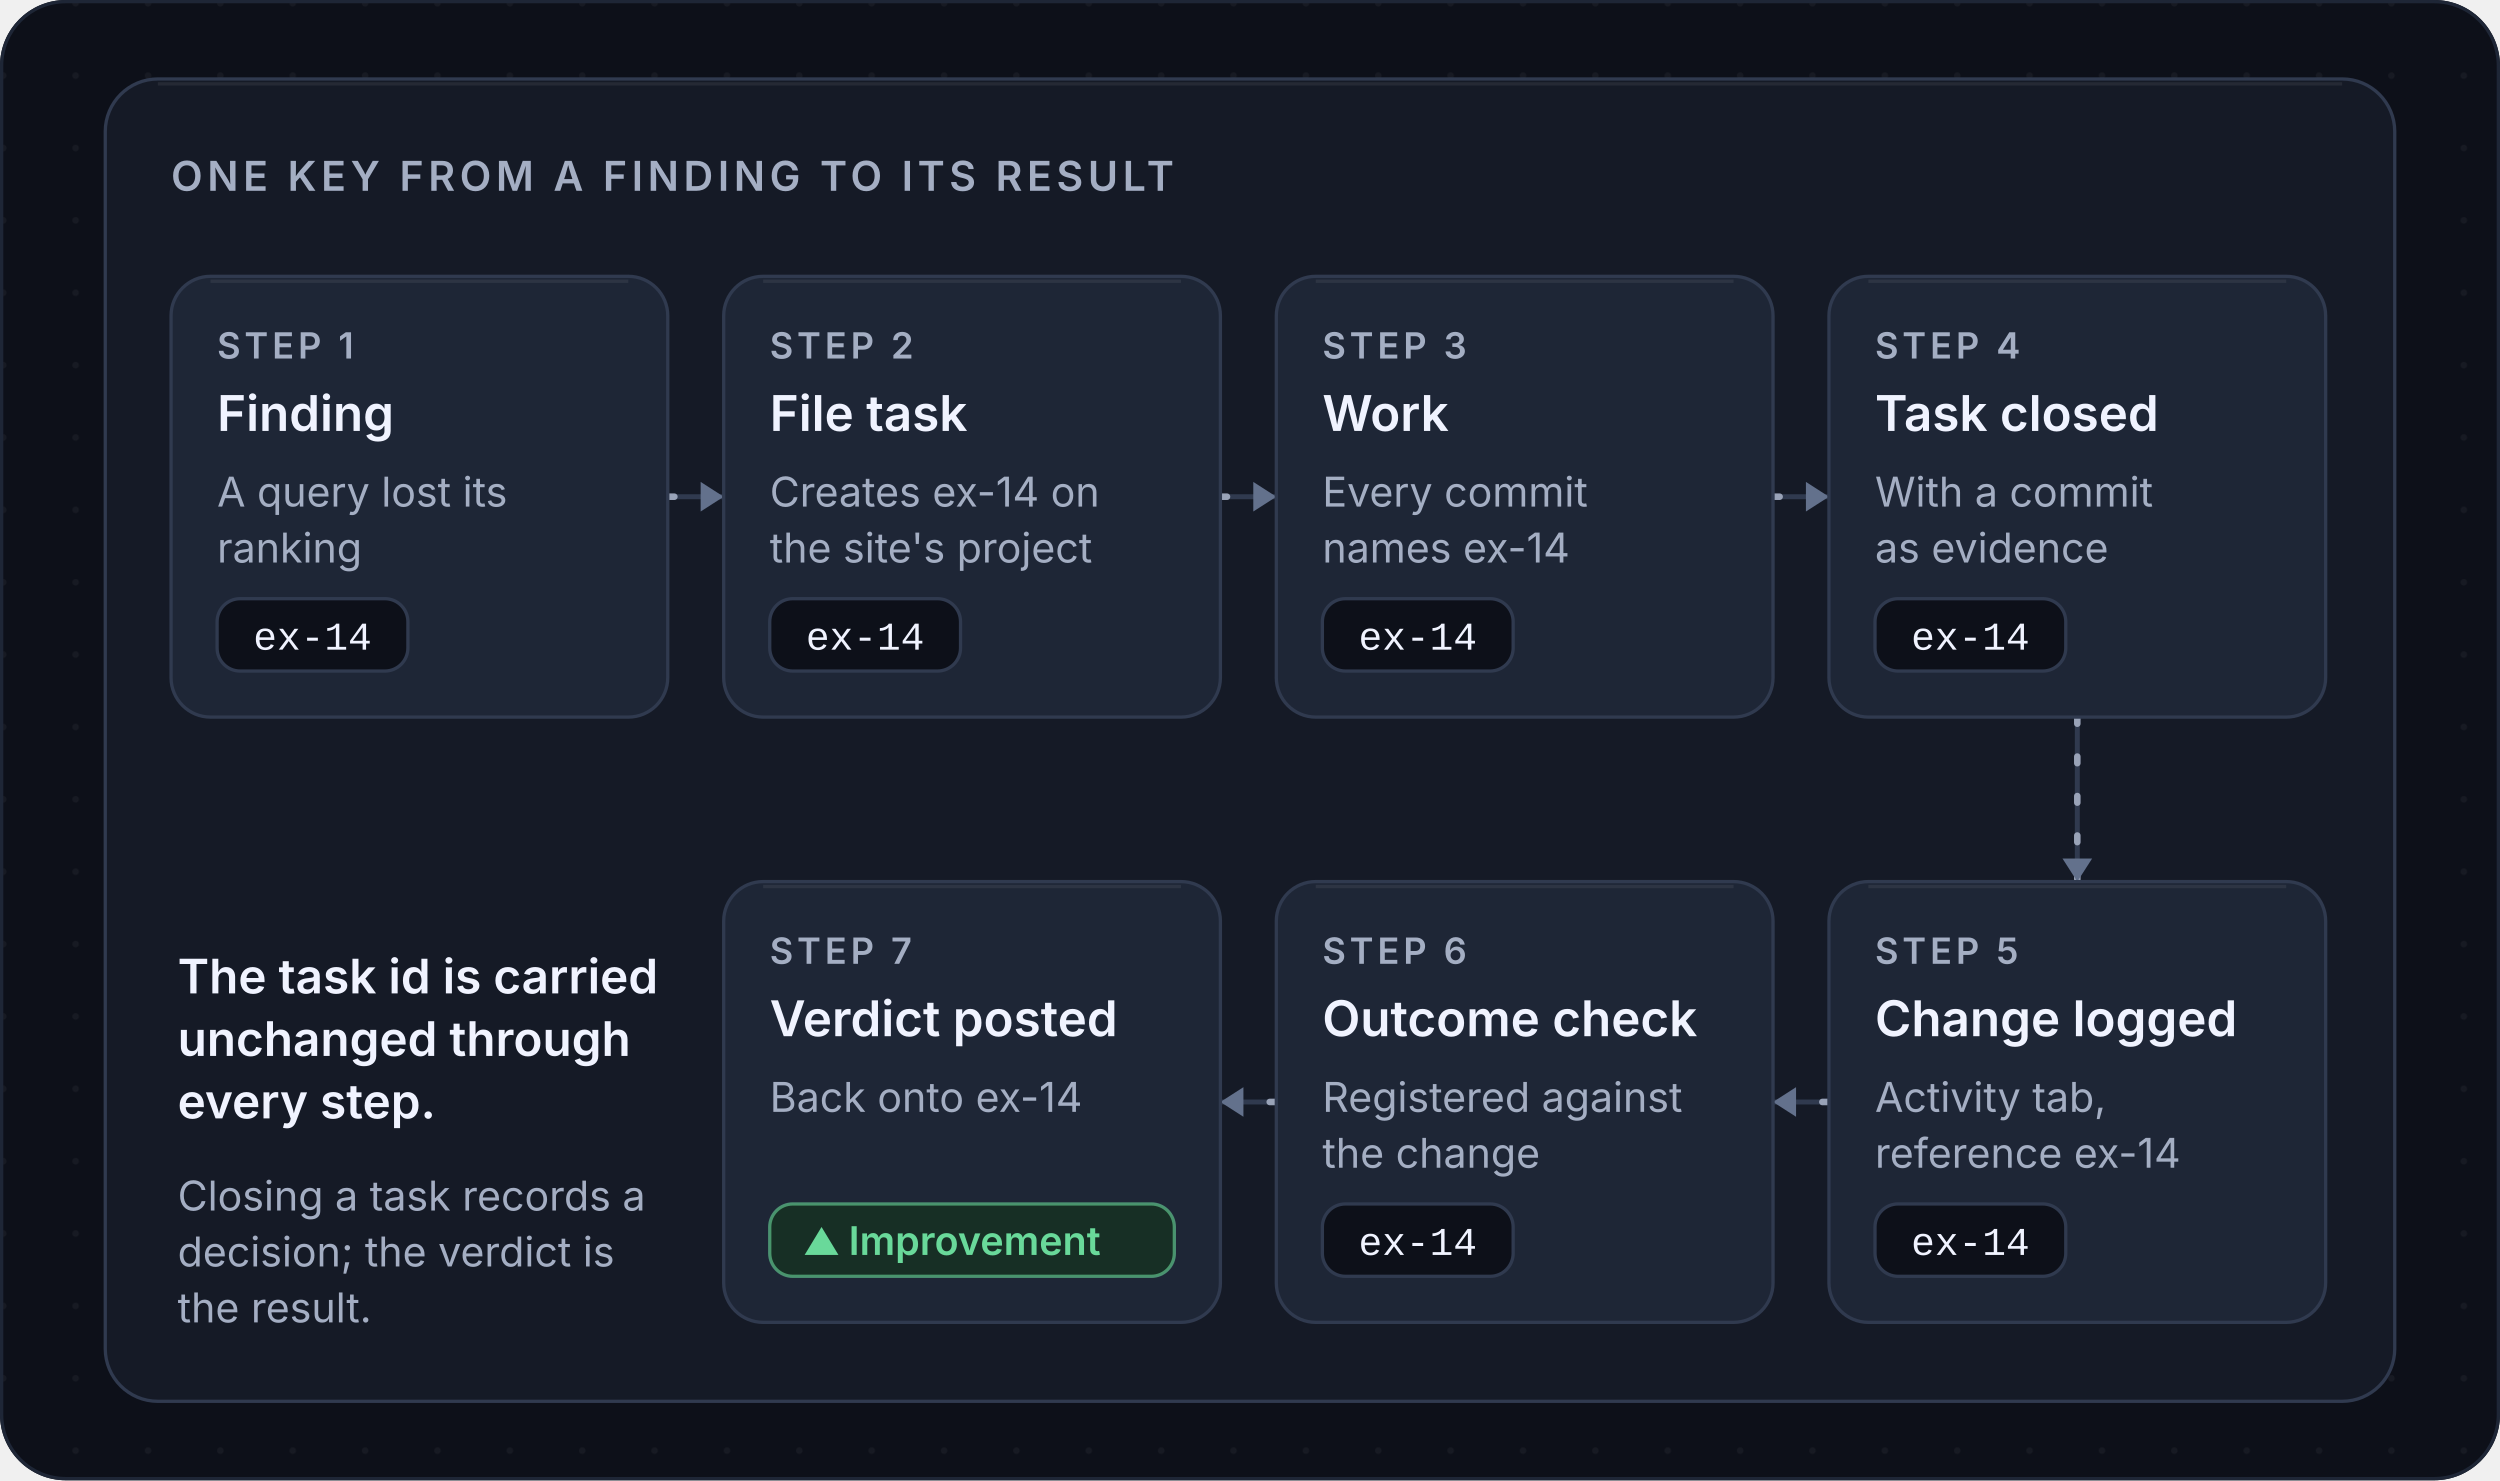
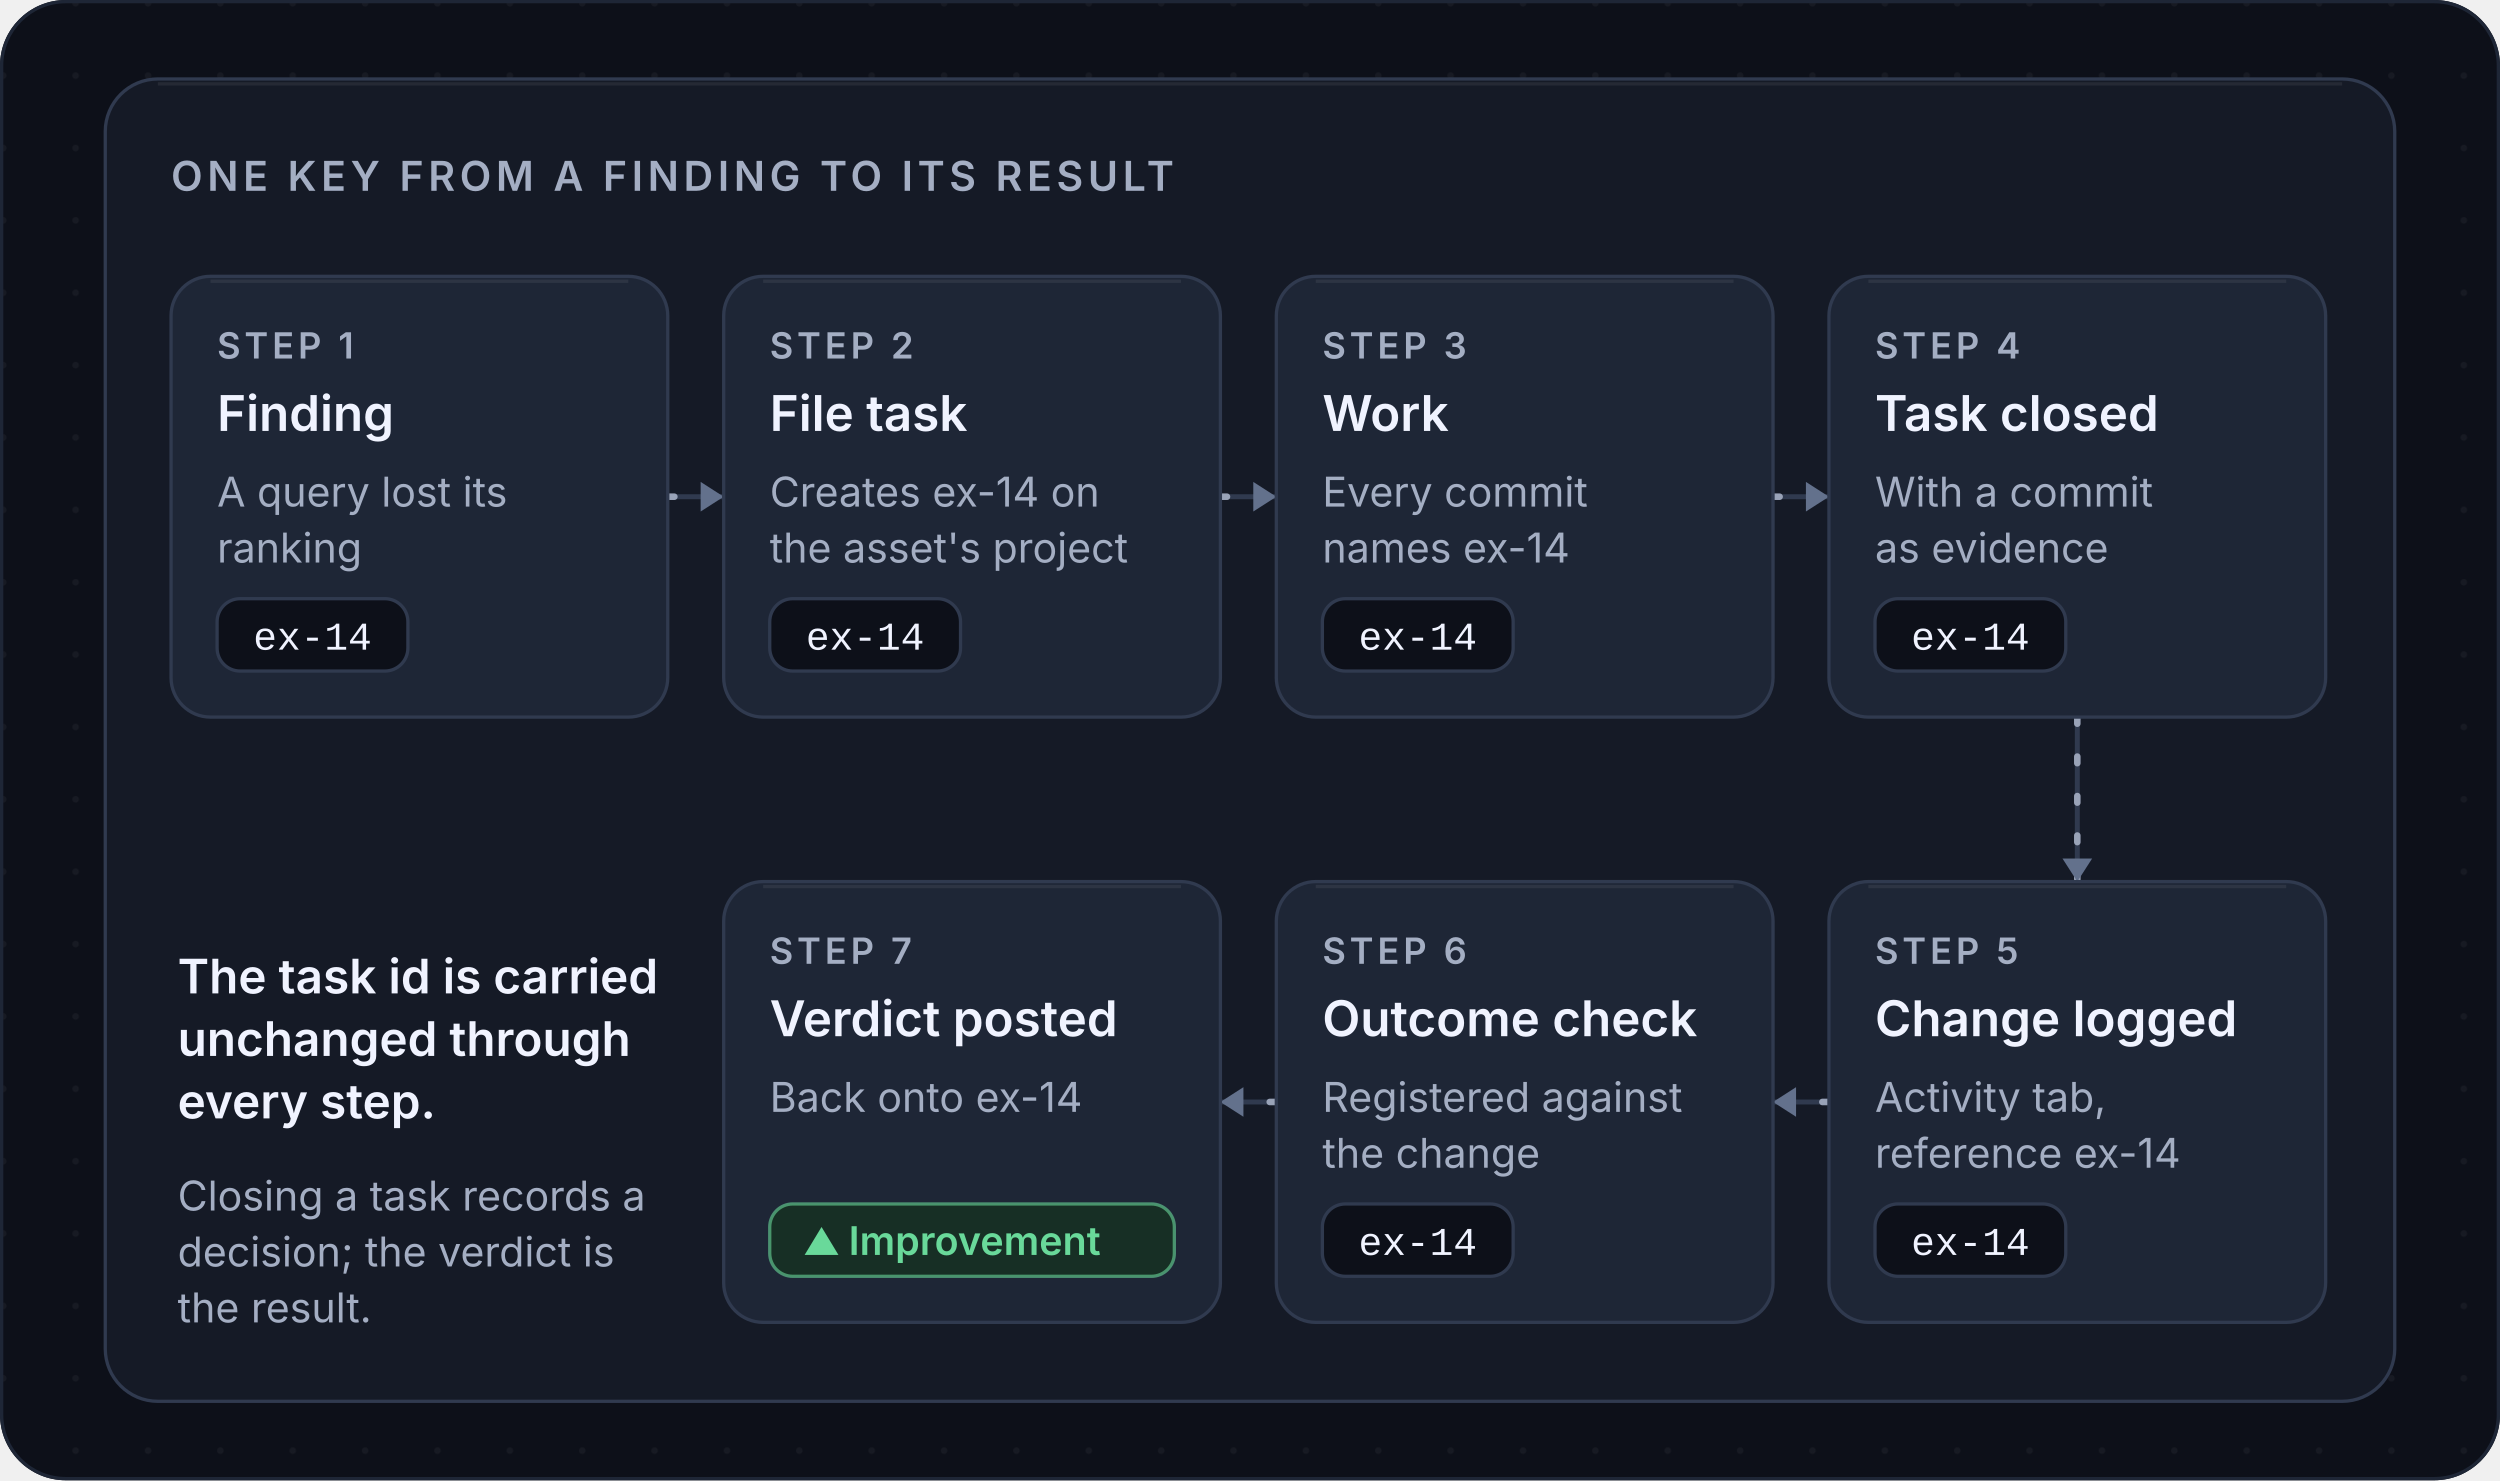
<svg xmlns="http://www.w3.org/2000/svg" viewBox="0 0 760 450" width="760" height="450" role="img" aria-labelledby="title desc">
  <style>
text { font-family: Inter, ui-sans-serif, system-ui, -apple-system, 'Segoe UI', Roboto, 'Helvetica Neue', Arial, sans-serif; }
.mono { font-family: ui-monospace, SFMono-Regular, Menlo, Consolas, 'Liberation Mono', monospace; }
.flow { stroke-dasharray: 2 10; animation: flow 1.6s linear infinite; }
@keyframes flow { to { stroke-dashoffset: -24; } }
.breathe { transform-box: fill-box; transform-origin: center; animation: breathe 2.4s cubic-bezier(.2,.6,.35,1) infinite; }
@keyframes breathe { 0% { opacity: .55; transform: scale(1); } 70%, 100% { opacity: 0; transform: scale(2.6); } }
.blink { animation: blink 1.1s steps(1) infinite; }
@keyframes blink { 50% { opacity: 0; } }

.lit { opacity: 0; animation: lit 13.0s linear infinite; }
@keyframes lit { 0% { opacity: 0; } 1.15% { opacity: 1; } 11.54% { opacity: 1; } 14.62%, 100% { opacity: 0; } }
.key { animation: key 13.0s cubic-bezier(.2,.8,.2,1) infinite both; }
@keyframes key { 0% { opacity: 0; transform: translateY(4px); } 2.31% { opacity: 1; transform: none; } 96.15% { opacity: 1; } 100% { opacity: 0; } }
@media (prefers-reduced-motion: reduce) { .lit { opacity: 0; } }

@media (prefers-reduced-motion: reduce) {
  *, *::before, *::after { animation: none !important; }
  .packet, .breathe { display: none; }
}
</style>
  <defs>
    <pattern id="dots" width="22" height="22" patternUnits="userSpaceOnUse">
      <circle cx="1" cy="1" r="1" fill="#ffffff" fill-opacity=".045" />
    </pattern>
  </defs>
  <rect width="760" height="450" rx="20" fill="#0d1019" />
  <rect width="760" height="450" rx="20" fill="url(#dots)" />
  <rect x=".5" y=".5" width="759" height="449" rx="19.5" fill="none" stroke="#1e2636" />
  <rect x="32" y="24" width="696" height="402" rx="16" fill="#151a26" stroke="#303a4f" />
  <path d="M48 25.5H712" stroke="#ffffff" stroke-opacity=".07" />
  <text x="52" y="58" font-size="12.5" fill="#a4aec3" font-weight="600" letter-spacing="1.4">ONE KEY FROM A FINDING TO ITS RESULT</text>
  <path d="M203 151.0H220" fill="none" stroke="#303a4f" stroke-width="1.5" stroke-linecap="round" />
  <path d="M203 151.0H220" fill="none" stroke="#a4aec3" stroke-opacity=".9" stroke-width="2" stroke-linecap="round" class="flow" />
  <path d="M213 146.5L220 151.0L213 155.5Z" fill="#63718c" />
  <path d="M371 151.0H388" fill="none" stroke="#303a4f" stroke-width="1.5" stroke-linecap="round" />
  <path d="M371 151.0H388" fill="none" stroke="#a4aec3" stroke-opacity=".9" stroke-width="2" stroke-linecap="round" class="flow" />
  <path d="M381 146.5L388 151.0L381 155.5Z" fill="#63718c" />
  <path d="M539 151.0H556" fill="none" stroke="#303a4f" stroke-width="1.5" stroke-linecap="round" />
  <path d="M539 151.0H556" fill="none" stroke="#a4aec3" stroke-opacity=".9" stroke-width="2" stroke-linecap="round" class="flow" />
  <path d="M549 146.5L556 151.0L549 155.5Z" fill="#63718c" />
  <path d="M631.5 218V268" fill="none" stroke="#303a4f" stroke-width="1.5" stroke-linecap="round" />
  <path d="M631.5 218V268" fill="none" stroke="#a4aec3" stroke-opacity=".9" stroke-width="2" stroke-linecap="round" class="flow" />
  <path d="M627.0 261L631.5 268L636.0 261Z" fill="#63718c" />
  <path d="M556 335.0H539" fill="none" stroke="#303a4f" stroke-width="1.5" stroke-linecap="round" />
  <path d="M556 335.0H539" fill="none" stroke="#a4aec3" stroke-opacity=".9" stroke-width="2" stroke-linecap="round" class="flow" />
  <path d="M546 330.5L539 335.0L546 339.5Z" fill="#63718c" />
  <path d="M388 335.0H371" fill="none" stroke="#303a4f" stroke-width="1.5" stroke-linecap="round" />
  <path d="M388 335.0H371" fill="none" stroke="#a4aec3" stroke-opacity=".9" stroke-width="2" stroke-linecap="round" class="flow" />
  <path d="M378 330.5L371 335.0L378 339.5Z" fill="#63718c" />
  <rect x="52" y="84" width="151" height="134" rx="12" fill="#1e2636" stroke="#303a4f" />
  <path d="M64 85.5H191" stroke="#ffffff" stroke-opacity=".07" />
  <rect class="lit" style="animation-delay:0.00s" x="52" y="84" width="151" height="134" rx="12" fill="#f0f3ff" fill-opacity=".05" stroke="#f0f3ff" stroke-opacity=".6" stroke-width="1.5" />
  <text x="66" y="109" font-size="11" fill="#a4aec3" font-weight="600" letter-spacing="1.2">STEP 1</text>
  <text x="66" y="131" font-size="15" fill="#f0f3ff" font-weight="600">Finding</text>
  <text x="66" y="154" font-size="12.5" fill="#a4aec3">A query lost its</text>
  <text x="66" y="171" font-size="12.5" fill="#a4aec3">ranking</text>
  <g class="key" style="animation-delay:0.00s">
    <rect x="66" y="182" width="58" height="22" rx="7" fill="#0d1019" stroke="#303a4f" />
    <text x="95" y="197.5" font-size="12" fill="#f0f3ff" font-weight="500" text-anchor="middle" class="mono">ex-14</text>
  </g>
  <rect x="220" y="84" width="151" height="134" rx="12" fill="#1e2636" stroke="#303a4f" />
  <path d="M232 85.5H359" stroke="#ffffff" stroke-opacity=".07" />
  <rect class="lit" style="animation-delay:1.50s" x="220" y="84" width="151" height="134" rx="12" fill="#f0f3ff" fill-opacity=".05" stroke="#f0f3ff" stroke-opacity=".6" stroke-width="1.5" />
  <text x="234" y="109" font-size="11" fill="#a4aec3" font-weight="600" letter-spacing="1.2">STEP 2</text>
  <text x="234" y="131" font-size="15" fill="#f0f3ff" font-weight="600">File task</text>
  <text x="234" y="154" font-size="12.5" fill="#a4aec3">Creates ex-14 on</text>
-   <text x="234" y="171" font-size="12.5" fill="#a4aec3">the site's project</text>
+   <text x="234" y="171" font-size="12.5" fill="#a4aec3">the asset's project</text>
  <g class="key" style="animation-delay:1.50s">
    <rect x="234" y="182" width="58" height="22" rx="7" fill="#0d1019" stroke="#303a4f" />
    <text x="263" y="197.5" font-size="12" fill="#f0f3ff" font-weight="500" text-anchor="middle" class="mono">ex-14</text>
  </g>
  <rect x="388" y="84" width="151" height="134" rx="12" fill="#1e2636" stroke="#303a4f" />
  <path d="M400 85.5H527" stroke="#ffffff" stroke-opacity=".07" />
  <rect class="lit" style="animation-delay:3.00s" x="388" y="84" width="151" height="134" rx="12" fill="#f0f3ff" fill-opacity=".05" stroke="#f0f3ff" stroke-opacity=".6" stroke-width="1.5" />
  <text x="402" y="109" font-size="11" fill="#a4aec3" font-weight="600" letter-spacing="1.2">STEP 3</text>
  <text x="402" y="131" font-size="15" fill="#f0f3ff" font-weight="600">Work</text>
  <text x="402" y="154" font-size="12.5" fill="#a4aec3">Every commit</text>
  <text x="402" y="171" font-size="12.5" fill="#a4aec3">names ex-14</text>
  <g class="key" style="animation-delay:3.00s">
    <rect x="402" y="182" width="58" height="22" rx="7" fill="#0d1019" stroke="#303a4f" />
    <text x="431" y="197.5" font-size="12" fill="#f0f3ff" font-weight="500" text-anchor="middle" class="mono">ex-14</text>
  </g>
  <rect x="556" y="84" width="151" height="134" rx="12" fill="#1e2636" stroke="#303a4f" />
  <path d="M568 85.5H695" stroke="#ffffff" stroke-opacity=".07" />
  <rect class="lit" style="animation-delay:4.50s" x="556" y="84" width="151" height="134" rx="12" fill="#f0f3ff" fill-opacity=".05" stroke="#f0f3ff" stroke-opacity=".6" stroke-width="1.5" />
  <text x="570" y="109" font-size="11" fill="#a4aec3" font-weight="600" letter-spacing="1.2">STEP 4</text>
  <text x="570" y="131" font-size="15" fill="#f0f3ff" font-weight="600">Task closed</text>
  <text x="570" y="154" font-size="12.5" fill="#a4aec3">With a commit</text>
  <text x="570" y="171" font-size="12.5" fill="#a4aec3">as evidence</text>
  <g class="key" style="animation-delay:4.50s">
    <rect x="570" y="182" width="58" height="22" rx="7" fill="#0d1019" stroke="#303a4f" />
    <text x="599" y="197.5" font-size="12" fill="#f0f3ff" font-weight="500" text-anchor="middle" class="mono">ex-14</text>
  </g>
  <rect x="556" y="268" width="151" height="134" rx="12" fill="#1e2636" stroke="#303a4f" />
  <path d="M568 269.5H695" stroke="#ffffff" stroke-opacity=".07" />
  <rect class="lit" style="animation-delay:6.00s" x="556" y="268" width="151" height="134" rx="12" fill="#f0f3ff" fill-opacity=".05" stroke="#f0f3ff" stroke-opacity=".6" stroke-width="1.5" />
  <text x="570" y="293" font-size="11" fill="#a4aec3" font-weight="600" letter-spacing="1.2">STEP 5</text>
  <text x="570" y="315" font-size="15" fill="#f0f3ff" font-weight="600">Change logged</text>
  <text x="570" y="338" font-size="12.5" fill="#a4aec3">Activity tab,</text>
  <text x="570" y="355" font-size="12.5" fill="#a4aec3">reference ex-14</text>
  <g class="key" style="animation-delay:6.00s">
    <rect x="570" y="366" width="58" height="22" rx="7" fill="#0d1019" stroke="#303a4f" />
    <text x="599" y="381.5" font-size="12" fill="#f0f3ff" font-weight="500" text-anchor="middle" class="mono">ex-14</text>
  </g>
  <rect x="388" y="268" width="151" height="134" rx="12" fill="#1e2636" stroke="#303a4f" />
  <path d="M400 269.5H527" stroke="#ffffff" stroke-opacity=".07" />
  <rect class="lit" style="animation-delay:7.50s" x="388" y="268" width="151" height="134" rx="12" fill="#f0f3ff" fill-opacity=".05" stroke="#f0f3ff" stroke-opacity=".6" stroke-width="1.5" />
  <text x="402" y="293" font-size="11" fill="#a4aec3" font-weight="600" letter-spacing="1.2">STEP 6</text>
  <text x="402" y="315" font-size="15" fill="#f0f3ff" font-weight="600">Outcome check</text>
  <text x="402" y="338" font-size="12.5" fill="#a4aec3">Registered against</text>
  <text x="402" y="355" font-size="12.5" fill="#a4aec3">the change</text>
  <g class="key" style="animation-delay:7.50s">
    <rect x="402" y="366" width="58" height="22" rx="7" fill="#0d1019" stroke="#303a4f" />
    <text x="431" y="381.5" font-size="12" fill="#f0f3ff" font-weight="500" text-anchor="middle" class="mono">ex-14</text>
  </g>
  <rect x="220" y="268" width="151" height="134" rx="12" fill="#1e2636" stroke="#303a4f" />
  <path d="M232 269.5H359" stroke="#ffffff" stroke-opacity=".07" />
  <rect class="lit" style="animation-delay:9.00s" x="220" y="268" width="151" height="134" rx="12" fill="#f0f3ff" fill-opacity=".05" stroke="#f0f3ff" stroke-opacity=".6" stroke-width="1.5" />
  <text x="234" y="293" font-size="11" fill="#a4aec3" font-weight="600" letter-spacing="1.2">STEP 7</text>
  <text x="234" y="315" font-size="15" fill="#f0f3ff" font-weight="600">Verdict posted</text>
  <text x="234" y="338" font-size="12.5" fill="#a4aec3">Back onto ex-14</text>
  <text x="234" y="355" font-size="12.5" fill="#a4aec3" />
  <g class="key" style="animation-delay:9.00s;animation-duration:13.0s">
    <rect x="234" y="366" width="123" height="22" rx="7" fill="#172f25" stroke="#69d99a" stroke-opacity=".6" />
    <text x="244" y="381.5" font-size="11" fill="#69d99a" font-weight="700">▲</text>
    <text x="258" y="381.5" font-size="12" fill="#69d99a" font-weight="600">Improvement</text>
  </g>
  <text x="54" y="302" font-size="14.5" fill="#f0f3ff" font-weight="600">The task id is carried</text>
  <text x="54" y="321" font-size="14.5" fill="#f0f3ff" font-weight="600">unchanged through</text>
  <text x="54" y="340" font-size="14.5" fill="#f0f3ff" font-weight="600">every step.</text>
  <text x="54" y="368" font-size="12.5" fill="#a4aec3">Closing a task records a</text>
  <text x="54" y="385" font-size="12.5" fill="#a4aec3">decision; the verdict is</text>
  <text x="54" y="402" font-size="12.5" fill="#a4aec3">the result.</text>
</svg>
